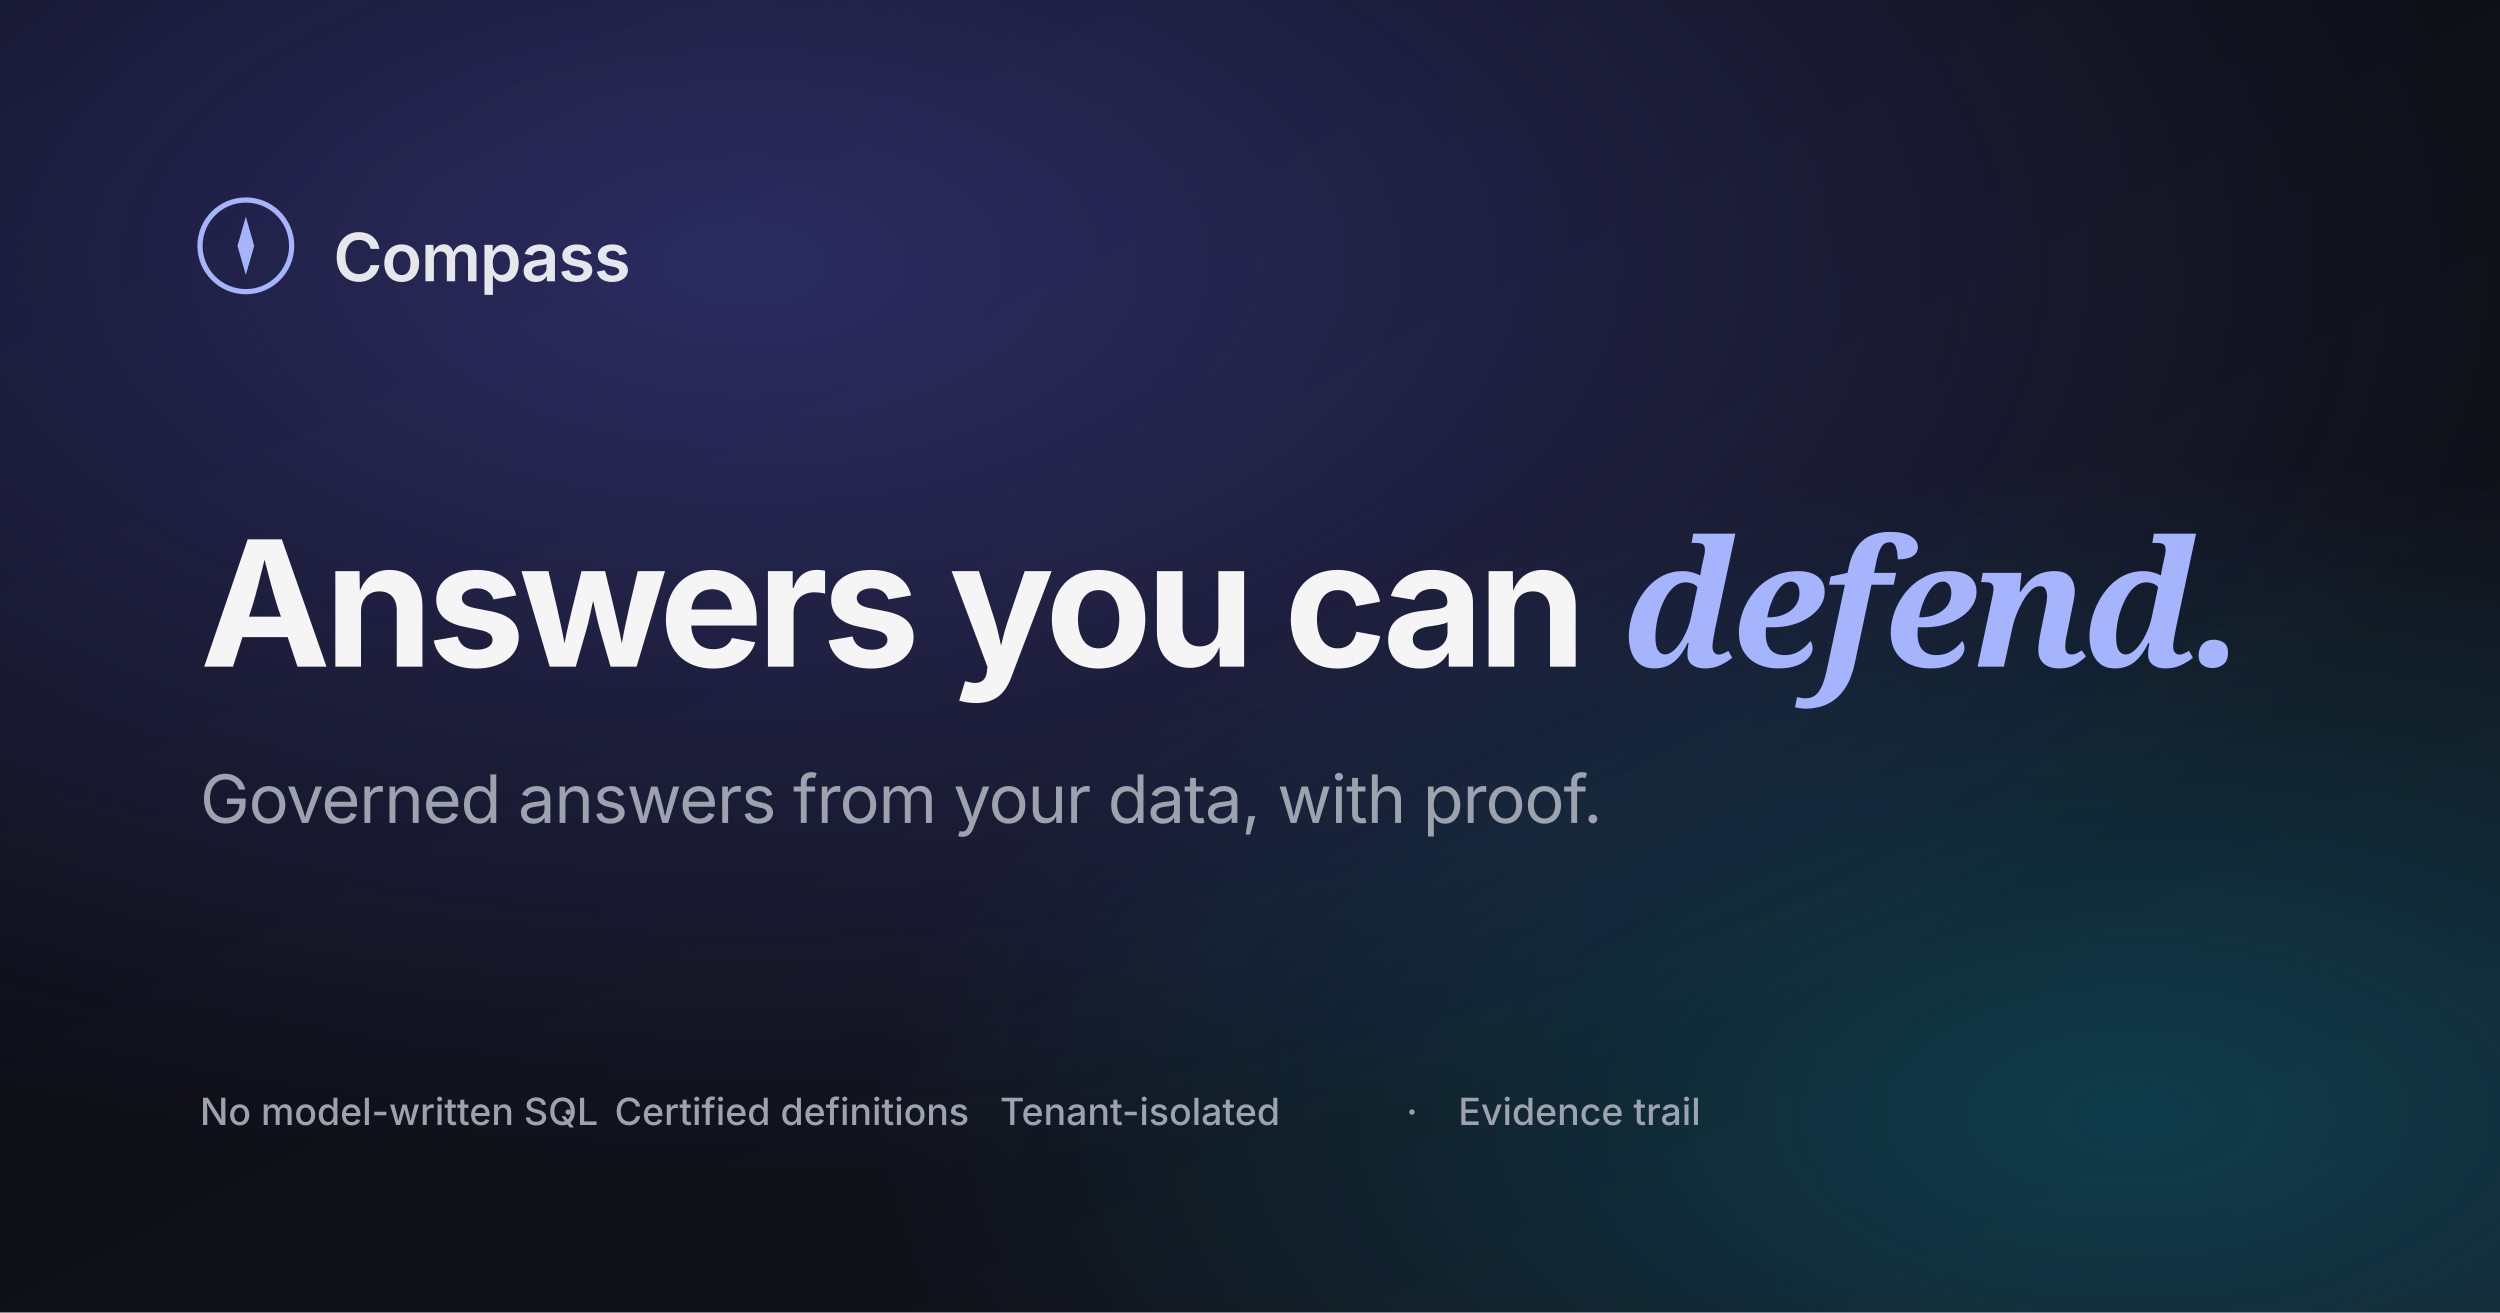
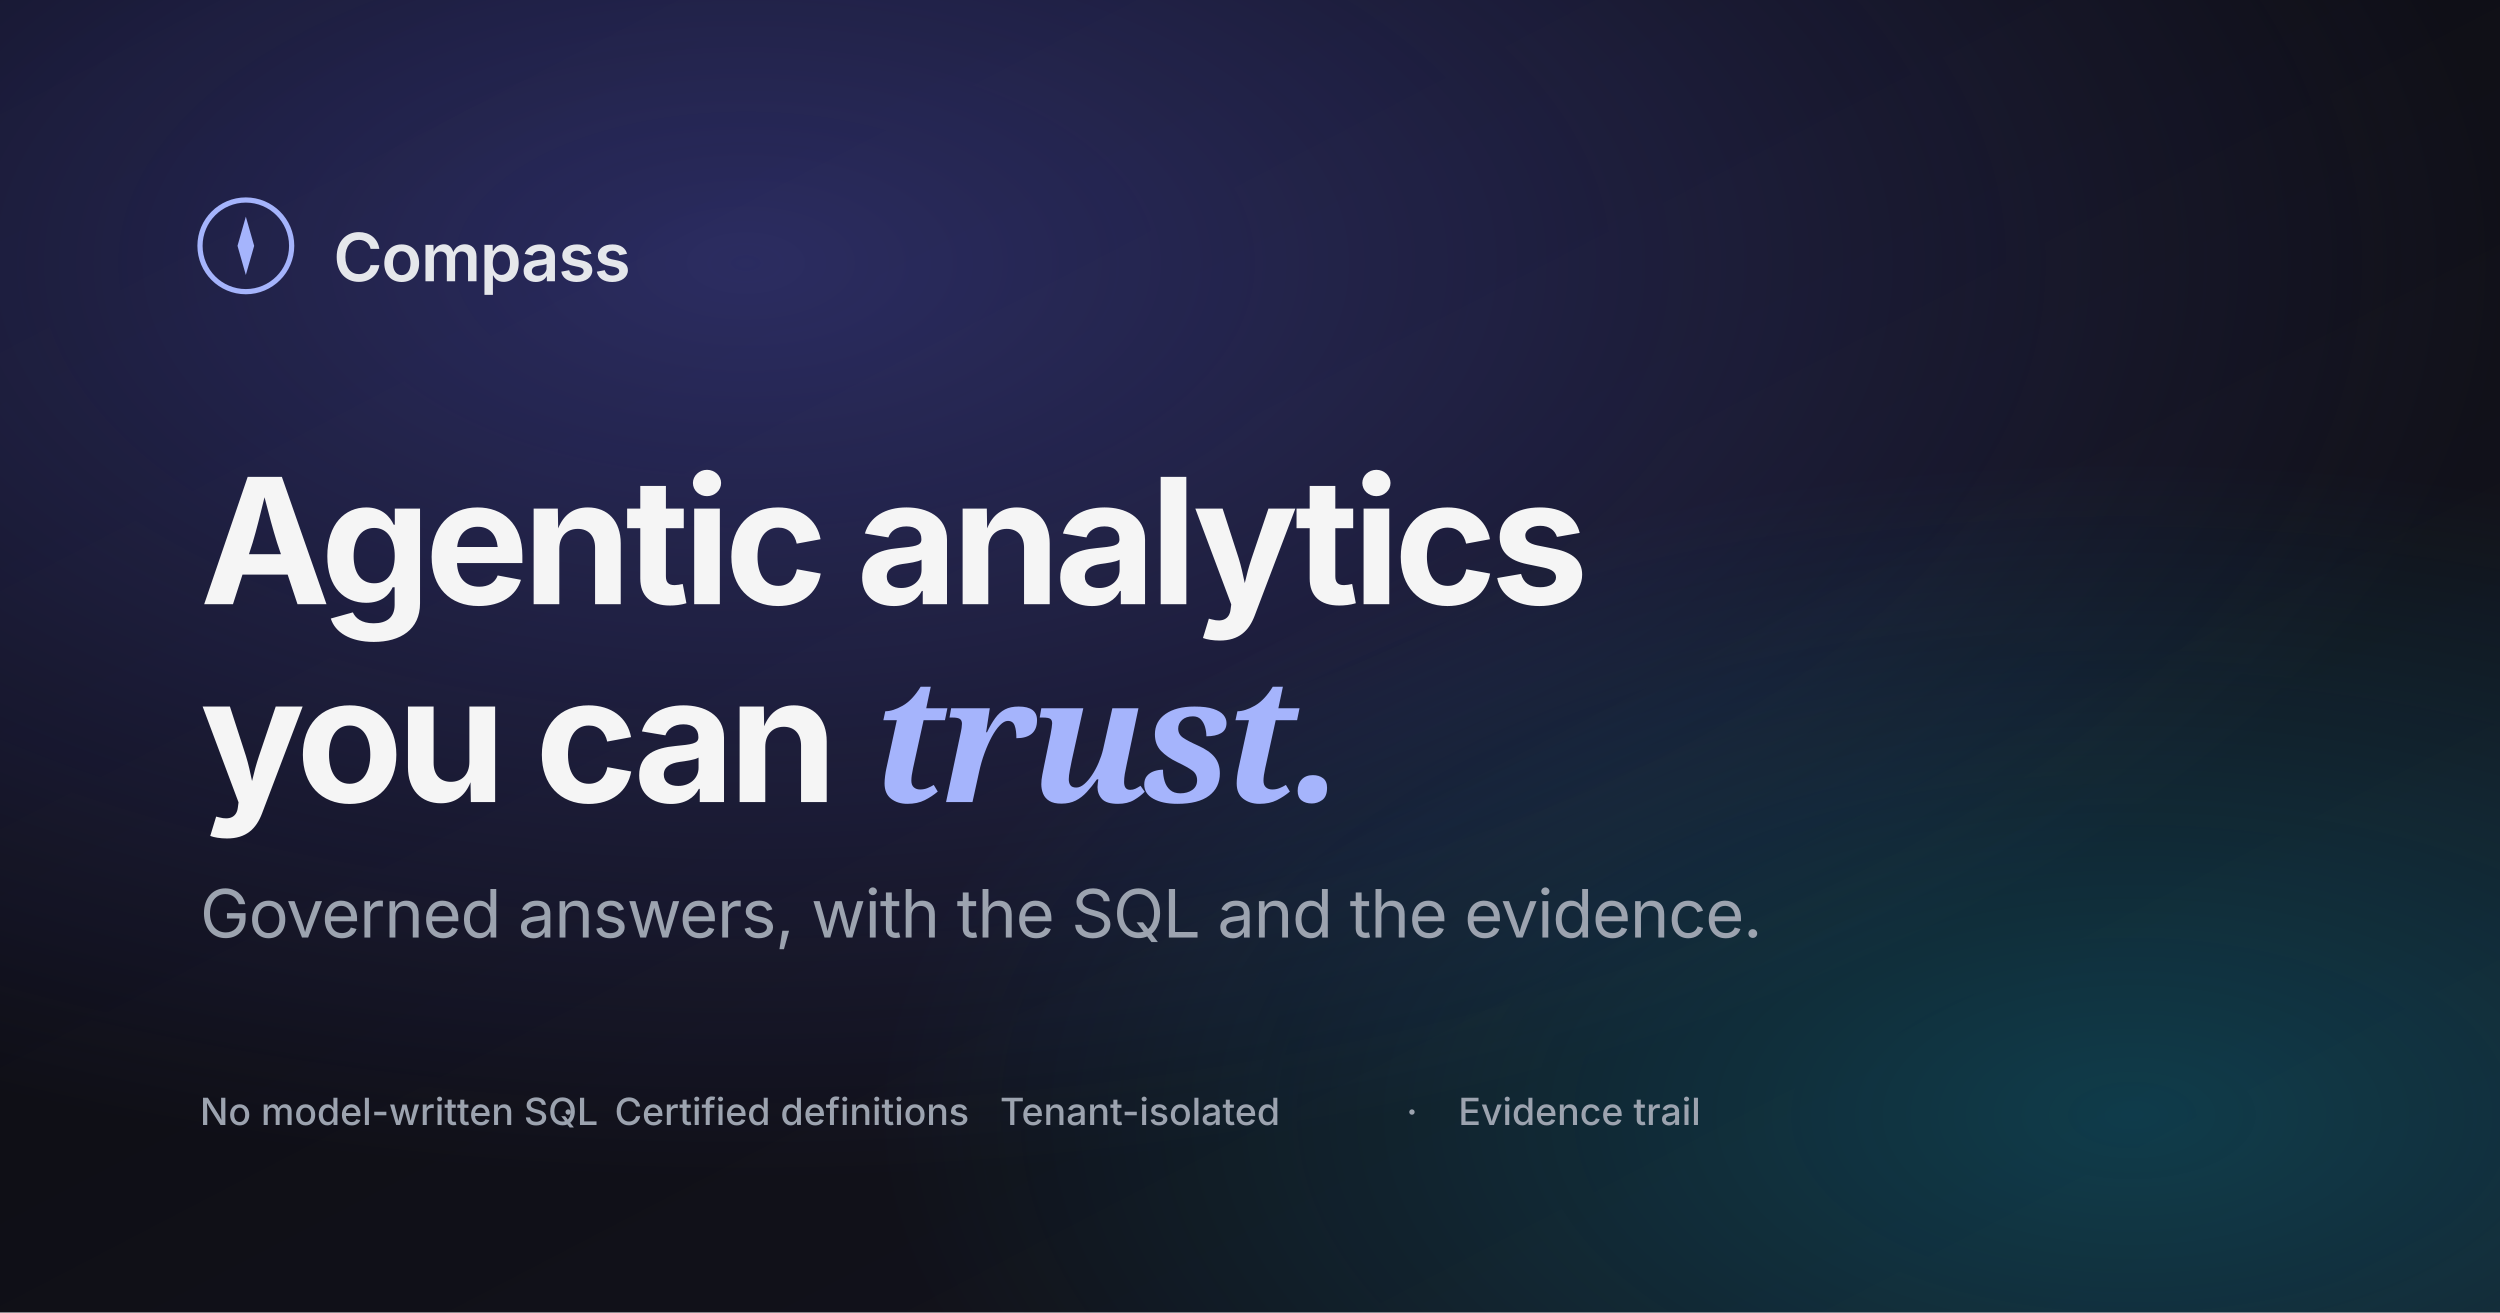
<svg xmlns="http://www.w3.org/2000/svg" width="1200" height="630" viewBox="0 0 1200 630">
  <defs>
    <linearGradient id="bg" x1="0" y1="0" x2="1" y2="1">
      <stop offset="0%" stop-color="#0a0a0f" />
      <stop offset="100%" stop-color="#15151f" />
    </linearGradient>
    <radialGradient id="glow" cx="0.3" cy="0.2" r="0.7">
      <stop offset="0%" stop-color="#6366f1" stop-opacity="0.35" />
      <stop offset="100%" stop-color="#6366f1" stop-opacity="0" />
    </radialGradient>
    <radialGradient id="glow2" cx="0.85" cy="0.85" r="0.5">
      <stop offset="0%" stop-color="#06b6d4" stop-opacity="0.25" />
      <stop offset="100%" stop-color="#06b6d4" stop-opacity="0" />
    </radialGradient>
  </defs>
  <rect width="1200" height="630" fill="url(#bg)" />
  <rect width="1200" height="630" fill="url(#glow)" />
  <rect width="1200" height="630" fill="url(#glow2)" />
  <g transform="translate(96, 96)">
    <circle cx="22" cy="22" r="22" fill="none" stroke="#a5b4fc" stroke-width="2.5" />
    <path d="M 22 8 L 26 22 L 22 36 L 18 22 Z" fill="#a5b4fc" />
  </g>
  <text x="160" y="135" font-family="Inter, system-ui, -apple-system, sans-serif" font-size="32" font-weight="600" fill="#e5e7eb" letter-spacing="-0.5">Compass</text>
-   <text x="96" y="320" font-family="Inter, system-ui, -apple-system, sans-serif" font-size="84" font-weight="700" fill="#f5f5f5" letter-spacing="-3">Answers you can <tspan font-family="'Source Serif 4', Georgia, serif" font-style="italic" font-weight="600" fill="#a5b4fc">defend.</tspan>
+   <text x="96" y="290" font-family="Inter, system-ui, -apple-system, sans-serif" font-size="84" font-weight="700" fill="#f5f5f5" letter-spacing="-3">Agentic analytics</text>
+   <text x="96" y="385" font-family="Inter, system-ui, -apple-system, sans-serif" font-size="84" font-weight="700" fill="#f5f5f5" letter-spacing="-3">you can <tspan font-family="'Source Serif 4', Georgia, serif" font-style="italic" font-weight="600" fill="#a5b4fc">trust.</tspan>
  </text>
-   <text x="96" y="395" font-family="Inter, system-ui, -apple-system, sans-serif" font-size="32" font-weight="400" fill="#9ca3af" letter-spacing="-0.5">Governed answers from your data, with proof.</text>
+   <text x="96" y="450" font-family="Inter, system-ui, -apple-system, sans-serif" font-size="32" font-weight="400" fill="#9ca3af" letter-spacing="-0.5">Governed answers, with the SQL and the evidence.</text>
  <g font-family="Inter, system-ui, -apple-system, sans-serif" font-size="18" font-weight="500" fill="#9ca3af">
    <text x="96" y="540">No model-written SQL</text>
    <text x="270" y="540">·</text>
    <text x="295" y="540">Certified definitions</text>
    <text x="455" y="540">·</text>
    <text x="480" y="540">Tenant-isolated</text>
    <text x="675" y="540">·</text>
    <text x="700" y="540">Evidence trail</text>
  </g>
</svg>
